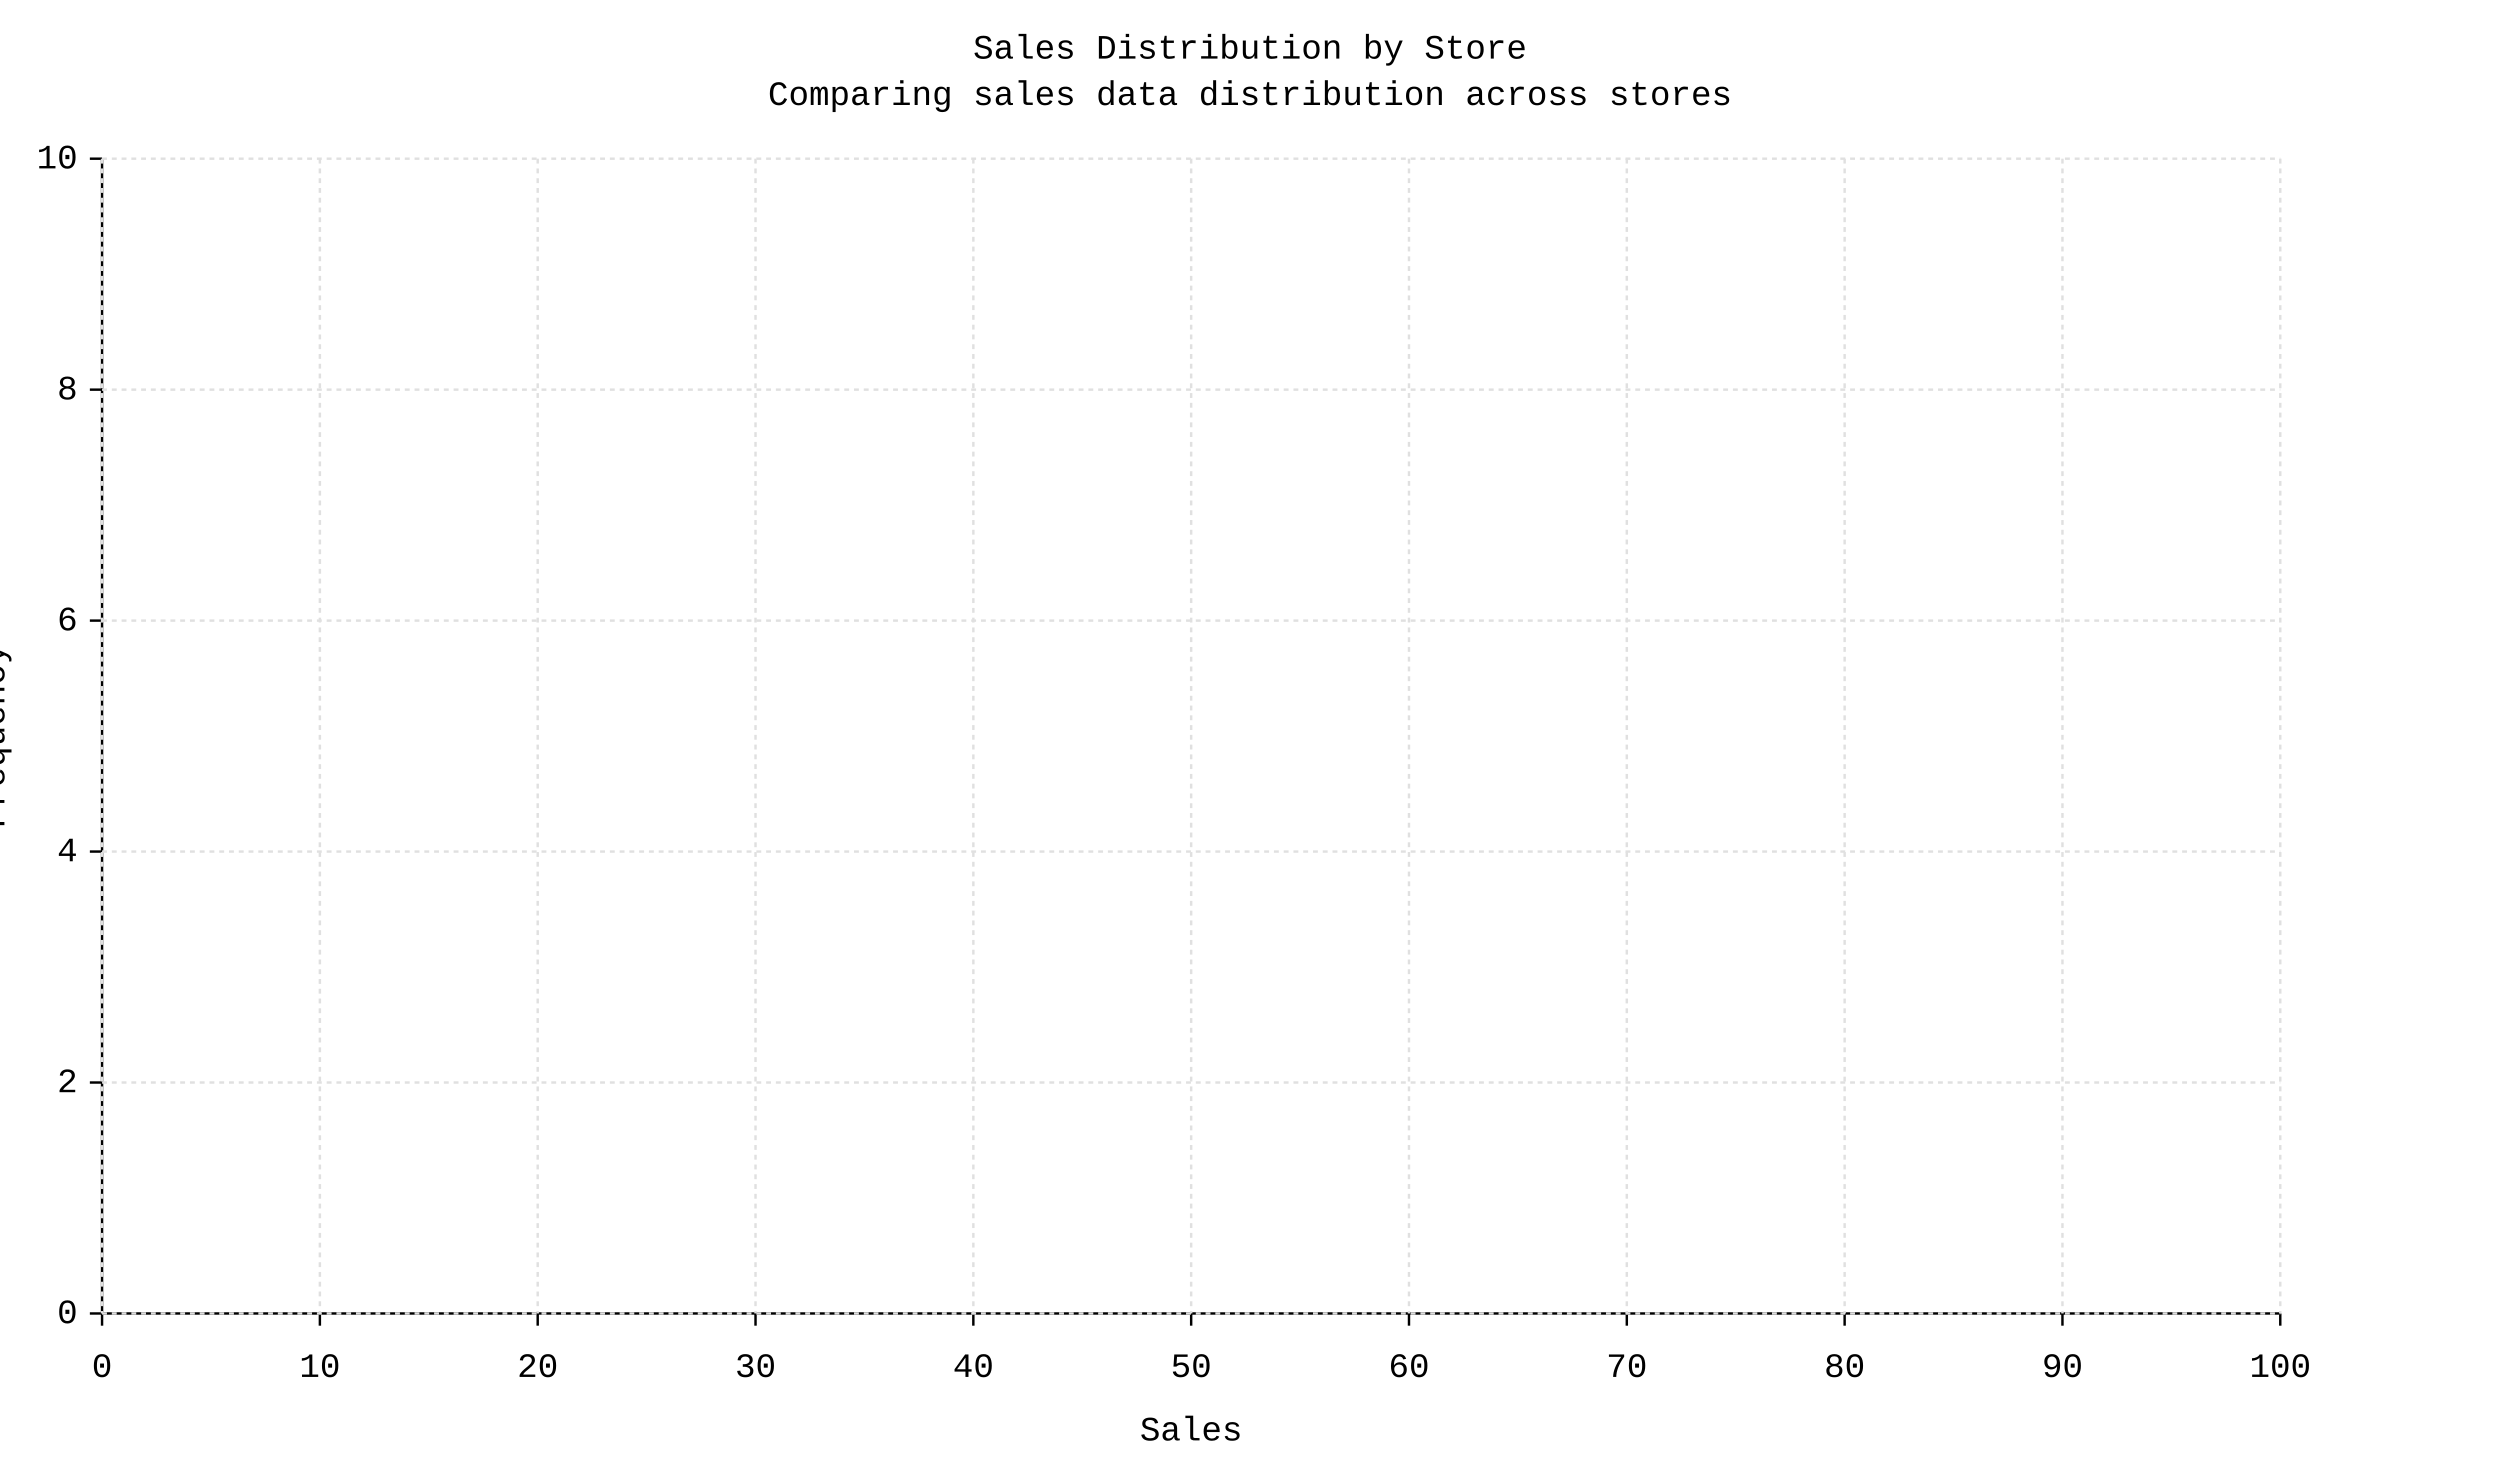
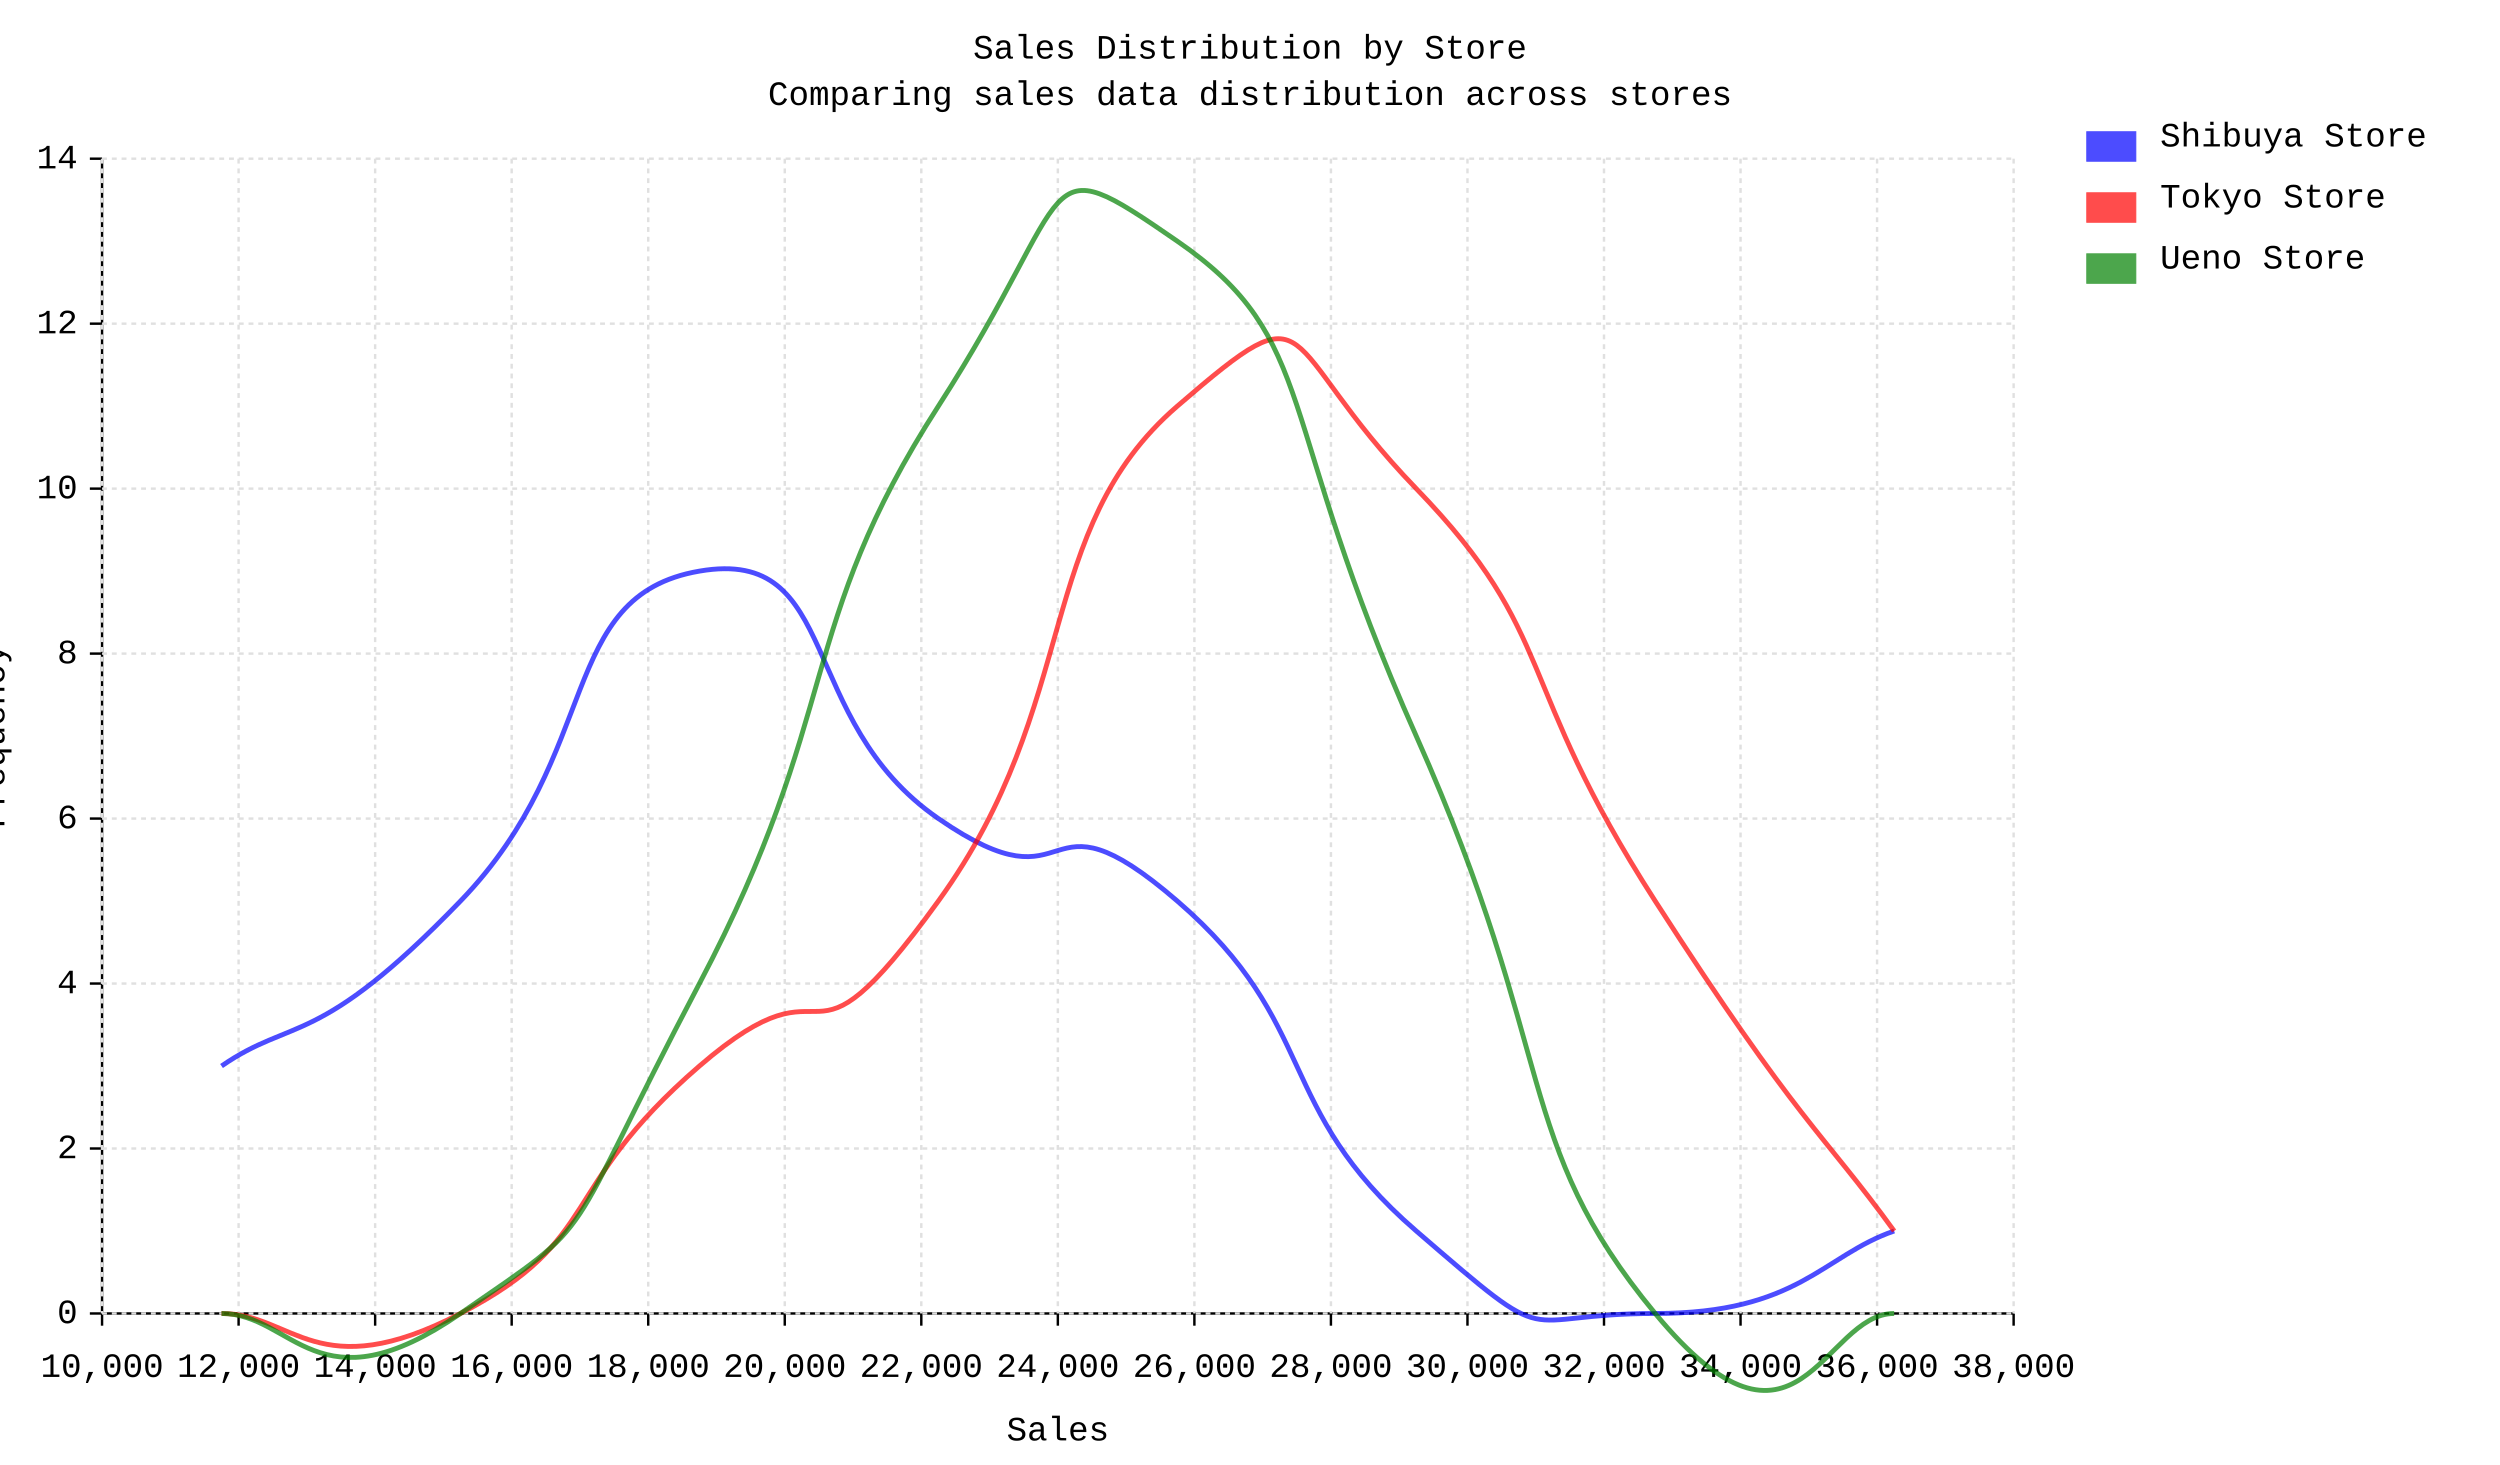
<svg xmlns="http://www.w3.org/2000/svg" width="1024" height="600" viewBox="0 0 1024 600">
  <style>
            .chart-text {
                font-family: 'MS Gothic', 'MS PGothic', 'Courier New', Courier, 'Lucida Console', monospace;
            }
        </style>
  <text class="chart-text" x="512" y="24" text-anchor="middle" style="font-size: 14px;">Sales Distribution by Store</text>
  <text class="chart-text" x="512" y="43" text-anchor="middle" style="font-size: 14px;">Comparing sales data distribution across stores</text>
-   <line x1="41.803" y1="538" x2="934" y2="538" stroke="black" stroke-width="1" />
+   <line x1="41.803" y1="538" x2="824.782" y2="538" stroke="black" stroke-width="1" />
  <line x1="41.803" y1="538" x2="41.803" y2="65" stroke="black" stroke-width="1" />
  <line x1="41.803" y1="538" x2="41.803" y2="543" stroke="black" stroke-width="1" />
-   <text class="chart-text" x="41.803" y="564" text-anchor="middle" style="font-size: 14px;">0</text>
-   <line x1="131.022" y1="538" x2="131.022" y2="543" stroke="black" stroke-width="1" />
-   <text class="chart-text" x="131.022" y="564" text-anchor="middle" style="font-size: 14px;">10</text>
-   <line x1="220.242" y1="538" x2="220.242" y2="543" stroke="black" stroke-width="1" />
-   <text class="chart-text" x="220.242" y="564" text-anchor="middle" style="font-size: 14px;">20</text>
-   <line x1="309.462" y1="538" x2="309.462" y2="543" stroke="black" stroke-width="1" />
-   <text class="chart-text" x="309.462" y="564" text-anchor="middle" style="font-size: 14px;">30</text>
-   <line x1="398.682" y1="538" x2="398.682" y2="543" stroke="black" stroke-width="1" />
-   <text class="chart-text" x="398.682" y="564" text-anchor="middle" style="font-size: 14px;">40</text>
-   <line x1="487.901" y1="538" x2="487.901" y2="543" stroke="black" stroke-width="1" />
-   <text class="chart-text" x="487.901" y="564" text-anchor="middle" style="font-size: 14px;">50</text>
-   <line x1="577.121" y1="538" x2="577.121" y2="543" stroke="black" stroke-width="1" />
-   <text class="chart-text" x="577.121" y="564" text-anchor="middle" style="font-size: 14px;">60</text>
-   <line x1="666.341" y1="538" x2="666.341" y2="543" stroke="black" stroke-width="1" />
-   <text class="chart-text" x="666.341" y="564" text-anchor="middle" style="font-size: 14px;">70</text>
-   <line x1="755.561" y1="538" x2="755.561" y2="543" stroke="black" stroke-width="1" />
-   <text class="chart-text" x="755.561" y="564" text-anchor="middle" style="font-size: 14px;">80</text>
-   <line x1="844.78" y1="538" x2="844.78" y2="543" stroke="black" stroke-width="1" />
-   <text class="chart-text" x="844.78" y="564" text-anchor="middle" style="font-size: 14px;">90</text>
-   <line x1="934" y1="538" x2="934" y2="543" stroke="black" stroke-width="1" />
-   <text class="chart-text" x="934" y="564" text-anchor="middle" style="font-size: 14px;">100</text>
+   <text class="chart-text" x="41.803" y="564" text-anchor="middle" style="font-size: 14px;">10,000</text>
+   <line x1="97.73" y1="538" x2="97.73" y2="543" stroke="black" stroke-width="1" />
+   <text class="chart-text" x="97.73" y="564" text-anchor="middle" style="font-size: 14px;">12,000</text>
+   <line x1="153.657" y1="538" x2="153.657" y2="543" stroke="black" stroke-width="1" />
+   <text class="chart-text" x="153.657" y="564" text-anchor="middle" style="font-size: 14px;">14,000</text>
+   <line x1="209.584" y1="538" x2="209.584" y2="543" stroke="black" stroke-width="1" />
+   <text class="chart-text" x="209.584" y="564" text-anchor="middle" style="font-size: 14px;">16,000</text>
+   <line x1="265.511" y1="538" x2="265.511" y2="543" stroke="black" stroke-width="1" />
+   <text class="chart-text" x="265.511" y="564" text-anchor="middle" style="font-size: 14px;">18,000</text>
+   <line x1="321.438" y1="538" x2="321.438" y2="543" stroke="black" stroke-width="1" />
+   <text class="chart-text" x="321.438" y="564" text-anchor="middle" style="font-size: 14px;">20,000</text>
+   <line x1="377.365" y1="538" x2="377.365" y2="543" stroke="black" stroke-width="1" />
+   <text class="chart-text" x="377.365" y="564" text-anchor="middle" style="font-size: 14px;">22,000</text>
+   <line x1="433.292" y1="538" x2="433.292" y2="543" stroke="black" stroke-width="1" />
+   <text class="chart-text" x="433.292" y="564" text-anchor="middle" style="font-size: 14px;">24,000</text>
+   <line x1="489.22" y1="538" x2="489.22" y2="543" stroke="black" stroke-width="1" />
+   <text class="chart-text" x="489.22" y="564" text-anchor="middle" style="font-size: 14px;">26,000</text>
+   <line x1="545.147" y1="538" x2="545.147" y2="543" stroke="black" stroke-width="1" />
+   <text class="chart-text" x="545.147" y="564" text-anchor="middle" style="font-size: 14px;">28,000</text>
+   <line x1="601.074" y1="538" x2="601.074" y2="543" stroke="black" stroke-width="1" />
+   <text class="chart-text" x="601.074" y="564" text-anchor="middle" style="font-size: 14px;">30,000</text>
+   <line x1="657.001" y1="538" x2="657.001" y2="543" stroke="black" stroke-width="1" />
+   <text class="chart-text" x="657.001" y="564" text-anchor="middle" style="font-size: 14px;">32,000</text>
+   <line x1="712.928" y1="538" x2="712.928" y2="543" stroke="black" stroke-width="1" />
+   <text class="chart-text" x="712.928" y="564" text-anchor="middle" style="font-size: 14px;">34,000</text>
+   <line x1="768.855" y1="538" x2="768.855" y2="543" stroke="black" stroke-width="1" />
+   <text class="chart-text" x="768.855" y="564" text-anchor="middle" style="font-size: 14px;">36,000</text>
+   <line x1="824.782" y1="538" x2="824.782" y2="543" stroke="black" stroke-width="1" />
+   <text class="chart-text" x="824.782" y="564" text-anchor="middle" style="font-size: 14px;">38,000</text>
  <line x1="41.803" y1="538" x2="36.803" y2="538" stroke="black" stroke-width="1" />
  <text class="chart-text" x="31.803" y="538" text-anchor="end" dominant-baseline="middle" style="font-size: 14px;">0</text>
-   <line x1="41.803" y1="443.4" x2="36.803" y2="443.4" stroke="black" stroke-width="1" />
-   <text class="chart-text" x="31.803" y="443.4" text-anchor="end" dominant-baseline="middle" style="font-size: 14px;">2</text>
-   <line x1="41.803" y1="348.8" x2="36.803" y2="348.8" stroke="black" stroke-width="1" />
-   <text class="chart-text" x="31.803" y="348.8" text-anchor="end" dominant-baseline="middle" style="font-size: 14px;">4</text>
-   <line x1="41.803" y1="254.2" x2="36.803" y2="254.2" stroke="black" stroke-width="1" />
-   <text class="chart-text" x="31.803" y="254.2" text-anchor="end" dominant-baseline="middle" style="font-size: 14px;">6</text>
-   <line x1="41.803" y1="159.6" x2="36.803" y2="159.6" stroke="black" stroke-width="1" />
-   <text class="chart-text" x="31.803" y="159.6" text-anchor="end" dominant-baseline="middle" style="font-size: 14px;">8</text>
+   <line x1="41.803" y1="470.429" x2="36.803" y2="470.429" stroke="black" stroke-width="1" />
+   <text class="chart-text" x="31.803" y="470.429" text-anchor="end" dominant-baseline="middle" style="font-size: 14px;">2</text>
+   <line x1="41.803" y1="402.857" x2="36.803" y2="402.857" stroke="black" stroke-width="1" />
+   <text class="chart-text" x="31.803" y="402.857" text-anchor="end" dominant-baseline="middle" style="font-size: 14px;">4</text>
+   <line x1="41.803" y1="335.286" x2="36.803" y2="335.286" stroke="black" stroke-width="1" />
+   <text class="chart-text" x="31.803" y="335.286" text-anchor="end" dominant-baseline="middle" style="font-size: 14px;">6</text>
+   <line x1="41.803" y1="267.714" x2="36.803" y2="267.714" stroke="black" stroke-width="1" />
+   <text class="chart-text" x="31.803" y="267.714" text-anchor="end" dominant-baseline="middle" style="font-size: 14px;">8</text>
+   <line x1="41.803" y1="200.143" x2="36.803" y2="200.143" stroke="black" stroke-width="1" />
+   <text class="chart-text" x="31.803" y="200.143" text-anchor="end" dominant-baseline="middle" style="font-size: 14px;">10</text>
+   <line x1="41.803" y1="132.571" x2="36.803" y2="132.571" stroke="black" stroke-width="1" />
+   <text class="chart-text" x="31.803" y="132.571" text-anchor="end" dominant-baseline="middle" style="font-size: 14px;">12</text>
  <line x1="41.803" y1="65" x2="36.803" y2="65" stroke="black" stroke-width="1" />
-   <text class="chart-text" x="31.803" y="65" text-anchor="end" dominant-baseline="middle" style="font-size: 14px;">10</text>
-   <text class="chart-text" x="487.901" y="590" text-anchor="middle" style="font-size: 14px;">Sales</text>
+   <text class="chart-text" x="31.803" y="65" text-anchor="end" dominant-baseline="middle" style="font-size: 14px;">14</text>
+   <text class="chart-text" x="433.292" y="590" text-anchor="middle" style="font-size: 14px;">Sales</text>
  <text class="chart-text" x="1.803" y="301.5" text-anchor="middle" transform="rotate(-90 1.802734 301.5)" style="font-size: 14px;">Frequency</text>
+   <rect x="854.782" y="54" width="20" height="12" fill="blue" opacity="0.7" stroke="blue" stroke-width="0.5" />
+   <text class="chart-text" x="884.782" y="60" style="font-size: 14px;">Shibuya Store</text>
+   <rect x="854.782" y="79" width="20" height="12" fill="red" opacity="0.7" stroke="red" stroke-width="0.5" />
+   <text class="chart-text" x="884.782" y="85" style="font-size: 14px;">Tokyo Store</text>
+   <rect x="854.782" y="104" width="20" height="12" fill="green" opacity="0.7" stroke="green" stroke-width="0.5" />
+   <text class="chart-text" x="884.782" y="110" style="font-size: 14px;">Ueno Store</text>
  <line x1="41.803" y1="65" x2="41.803" y2="538" stroke="#e0e0e0" stroke-width="1" stroke-dasharray="2,2" />
-   <line x1="131.022" y1="65" x2="131.022" y2="538" stroke="#e0e0e0" stroke-width="1" stroke-dasharray="2,2" />
-   <line x1="220.242" y1="65" x2="220.242" y2="538" stroke="#e0e0e0" stroke-width="1" stroke-dasharray="2,2" />
-   <line x1="309.462" y1="65" x2="309.462" y2="538" stroke="#e0e0e0" stroke-width="1" stroke-dasharray="2,2" />
-   <line x1="398.682" y1="65" x2="398.682" y2="538" stroke="#e0e0e0" stroke-width="1" stroke-dasharray="2,2" />
-   <line x1="487.901" y1="65" x2="487.901" y2="538" stroke="#e0e0e0" stroke-width="1" stroke-dasharray="2,2" />
-   <line x1="577.121" y1="65" x2="577.121" y2="538" stroke="#e0e0e0" stroke-width="1" stroke-dasharray="2,2" />
-   <line x1="666.341" y1="65" x2="666.341" y2="538" stroke="#e0e0e0" stroke-width="1" stroke-dasharray="2,2" />
-   <line x1="755.561" y1="65" x2="755.561" y2="538" stroke="#e0e0e0" stroke-width="1" stroke-dasharray="2,2" />
-   <line x1="844.78" y1="65" x2="844.78" y2="538" stroke="#e0e0e0" stroke-width="1" stroke-dasharray="2,2" />
-   <line x1="934" y1="65" x2="934" y2="538" stroke="#e0e0e0" stroke-width="1" stroke-dasharray="2,2" />
-   <line x1="41.803" y1="538" x2="934" y2="538" stroke="#e0e0e0" stroke-width="1" stroke-dasharray="2,2" />
-   <line x1="41.803" y1="443.4" x2="934" y2="443.4" stroke="#e0e0e0" stroke-width="1" stroke-dasharray="2,2" />
-   <line x1="41.803" y1="348.8" x2="934" y2="348.8" stroke="#e0e0e0" stroke-width="1" stroke-dasharray="2,2" />
-   <line x1="41.803" y1="254.2" x2="934" y2="254.2" stroke="#e0e0e0" stroke-width="1" stroke-dasharray="2,2" />
-   <line x1="41.803" y1="159.6" x2="934" y2="159.6" stroke="#e0e0e0" stroke-width="1" stroke-dasharray="2,2" />
-   <line x1="41.803" y1="65" x2="934" y2="65" stroke="#e0e0e0" stroke-width="1" stroke-dasharray="2,2" />
+   <line x1="97.73" y1="65" x2="97.73" y2="538" stroke="#e0e0e0" stroke-width="1" stroke-dasharray="2,2" />
+   <line x1="153.657" y1="65" x2="153.657" y2="538" stroke="#e0e0e0" stroke-width="1" stroke-dasharray="2,2" />
+   <line x1="209.584" y1="65" x2="209.584" y2="538" stroke="#e0e0e0" stroke-width="1" stroke-dasharray="2,2" />
+   <line x1="265.511" y1="65" x2="265.511" y2="538" stroke="#e0e0e0" stroke-width="1" stroke-dasharray="2,2" />
+   <line x1="321.438" y1="65" x2="321.438" y2="538" stroke="#e0e0e0" stroke-width="1" stroke-dasharray="2,2" />
+   <line x1="377.365" y1="65" x2="377.365" y2="538" stroke="#e0e0e0" stroke-width="1" stroke-dasharray="2,2" />
+   <line x1="433.292" y1="65" x2="433.292" y2="538" stroke="#e0e0e0" stroke-width="1" stroke-dasharray="2,2" />
+   <line x1="489.22" y1="65" x2="489.22" y2="538" stroke="#e0e0e0" stroke-width="1" stroke-dasharray="2,2" />
+   <line x1="545.147" y1="65" x2="545.147" y2="538" stroke="#e0e0e0" stroke-width="1" stroke-dasharray="2,2" />
+   <line x1="601.074" y1="65" x2="601.074" y2="538" stroke="#e0e0e0" stroke-width="1" stroke-dasharray="2,2" />
+   <line x1="657.001" y1="65" x2="657.001" y2="538" stroke="#e0e0e0" stroke-width="1" stroke-dasharray="2,2" />
+   <line x1="712.928" y1="65" x2="712.928" y2="538" stroke="#e0e0e0" stroke-width="1" stroke-dasharray="2,2" />
+   <line x1="768.855" y1="65" x2="768.855" y2="538" stroke="#e0e0e0" stroke-width="1" stroke-dasharray="2,2" />
+   <line x1="824.782" y1="65" x2="824.782" y2="538" stroke="#e0e0e0" stroke-width="1" stroke-dasharray="2,2" />
+   <line x1="41.803" y1="538" x2="824.782" y2="538" stroke="#e0e0e0" stroke-width="1" stroke-dasharray="2,2" />
+   <line x1="41.803" y1="470.429" x2="824.782" y2="470.429" stroke="#e0e0e0" stroke-width="1" stroke-dasharray="2,2" />
+   <line x1="41.803" y1="402.857" x2="824.782" y2="402.857" stroke="#e0e0e0" stroke-width="1" stroke-dasharray="2,2" />
+   <line x1="41.803" y1="335.286" x2="824.782" y2="335.286" stroke="#e0e0e0" stroke-width="1" stroke-dasharray="2,2" />
+   <line x1="41.803" y1="267.714" x2="824.782" y2="267.714" stroke="#e0e0e0" stroke-width="1" stroke-dasharray="2,2" />
+   <line x1="41.803" y1="200.143" x2="824.782" y2="200.143" stroke="#e0e0e0" stroke-width="1" stroke-dasharray="2,2" />
+   <line x1="41.803" y1="132.571" x2="824.782" y2="132.571" stroke="#e0e0e0" stroke-width="1" stroke-dasharray="2,2" />
+   <line x1="41.803" y1="65" x2="824.782" y2="65" stroke="#e0e0e0" stroke-width="1" stroke-dasharray="2,2" />
+   <path d="M 90.739 436.643 C 120.101 416.371, 129.888 429.886, 188.611 369.071 C 247.335 308.257, 227.76 244.064, 286.484 233.929 C 345.207 223.793, 325.633 294.743, 384.356 335.286 C 443.08 375.829, 423.505 318.393, 482.229 369.071 C 540.952 419.75, 521.378 453.536, 580.101 504.214 C 638.825 554.893, 619.25 538, 677.974 538 C 736.697 538, 746.484 514.35, 775.846 504.214" fill="none" stroke="blue" stroke-width="2" opacity="0.7" />
+   <path d="M 90.739 538 C 120.101 538, 129.888 568.407, 188.611 538 C 247.335 507.593, 227.76 487.321, 286.484 436.643 C 345.207 385.964, 325.633 450.157, 384.356 369.071 C 443.08 287.986, 423.505 217.036, 482.229 166.357 C 540.952 115.679, 521.378 139.329, 580.101 200.143 C 638.825 260.957, 619.25 277.85, 677.974 369.071 C 736.697 460.293, 746.484 463.671, 775.846 504.214" fill="none" stroke="red" stroke-width="2" opacity="0.7" />
+   <path d="M 90.739 538 C 120.101 538, 129.888 578.543, 188.611 538 C 247.335 497.457, 227.76 514.35, 286.484 402.857 C 345.207 291.364, 325.633 257.579, 384.356 166.357 C 443.08 75.136, 423.505 58.243, 482.229 98.786 C 540.952 139.329, 521.378 169.736, 580.101 301.5 C 638.825 433.264, 619.25 467.05, 677.974 538 C 736.697 608.95, 746.484 538, 775.846 538" fill="none" stroke="green" stroke-width="2" opacity="0.7" />
</svg>
